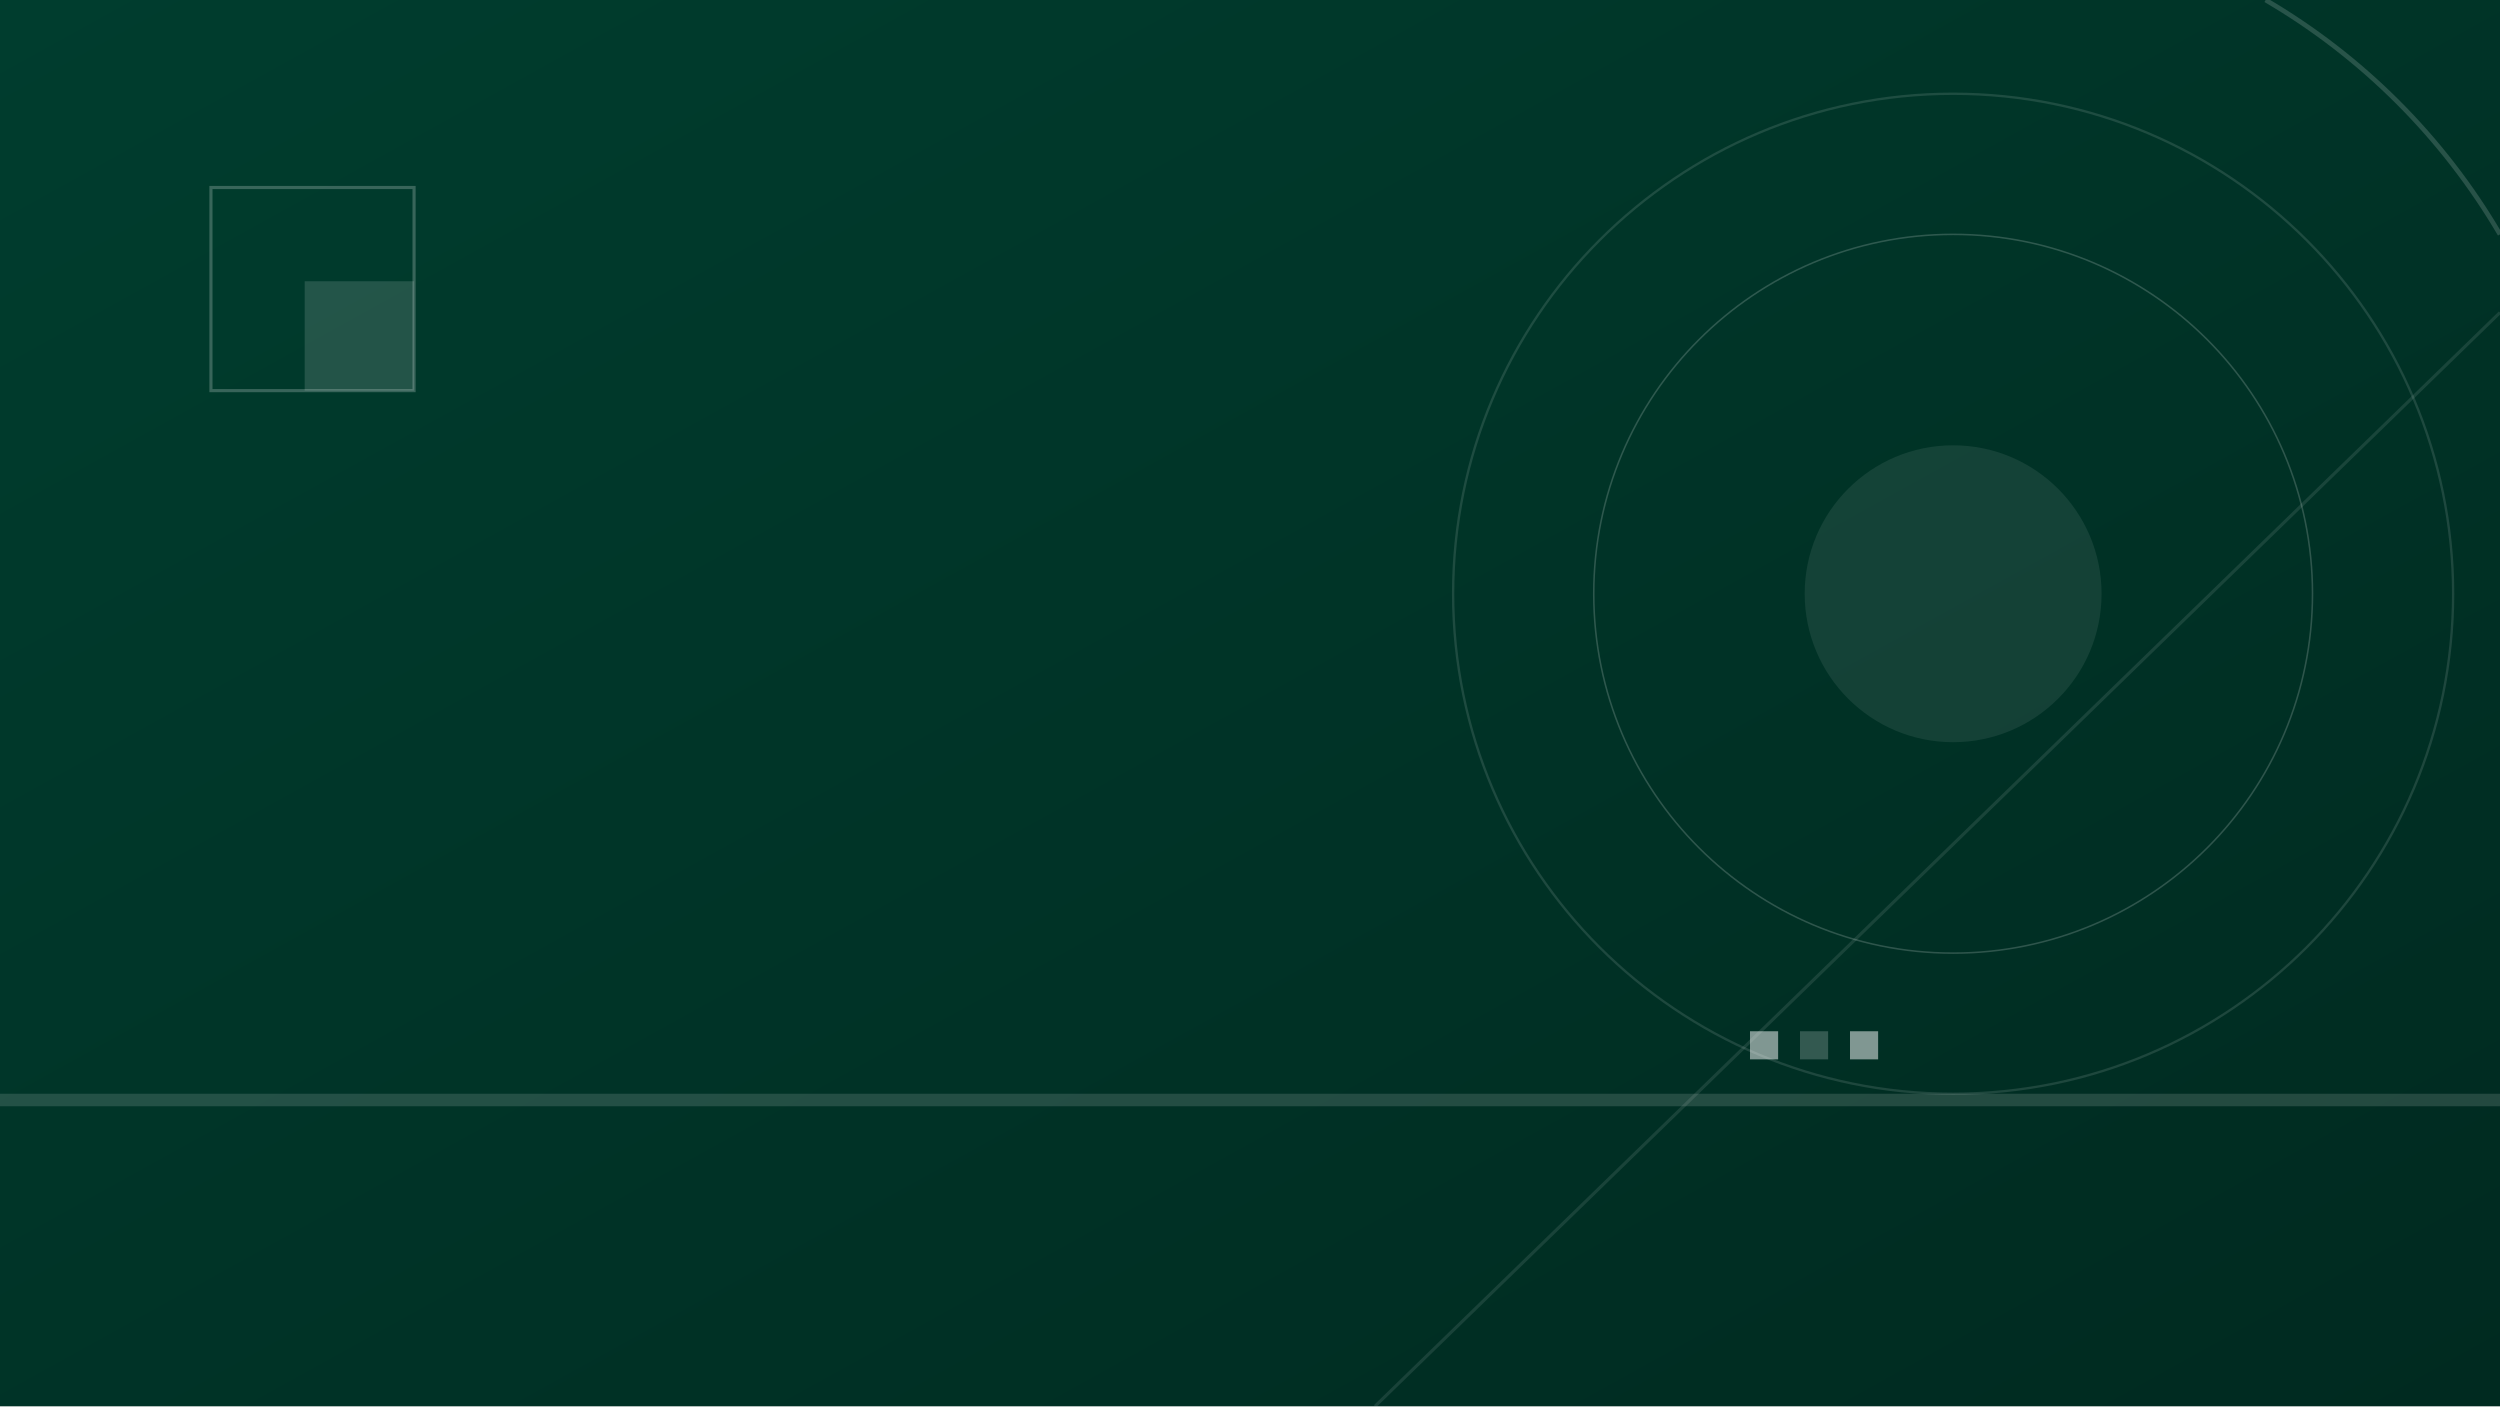
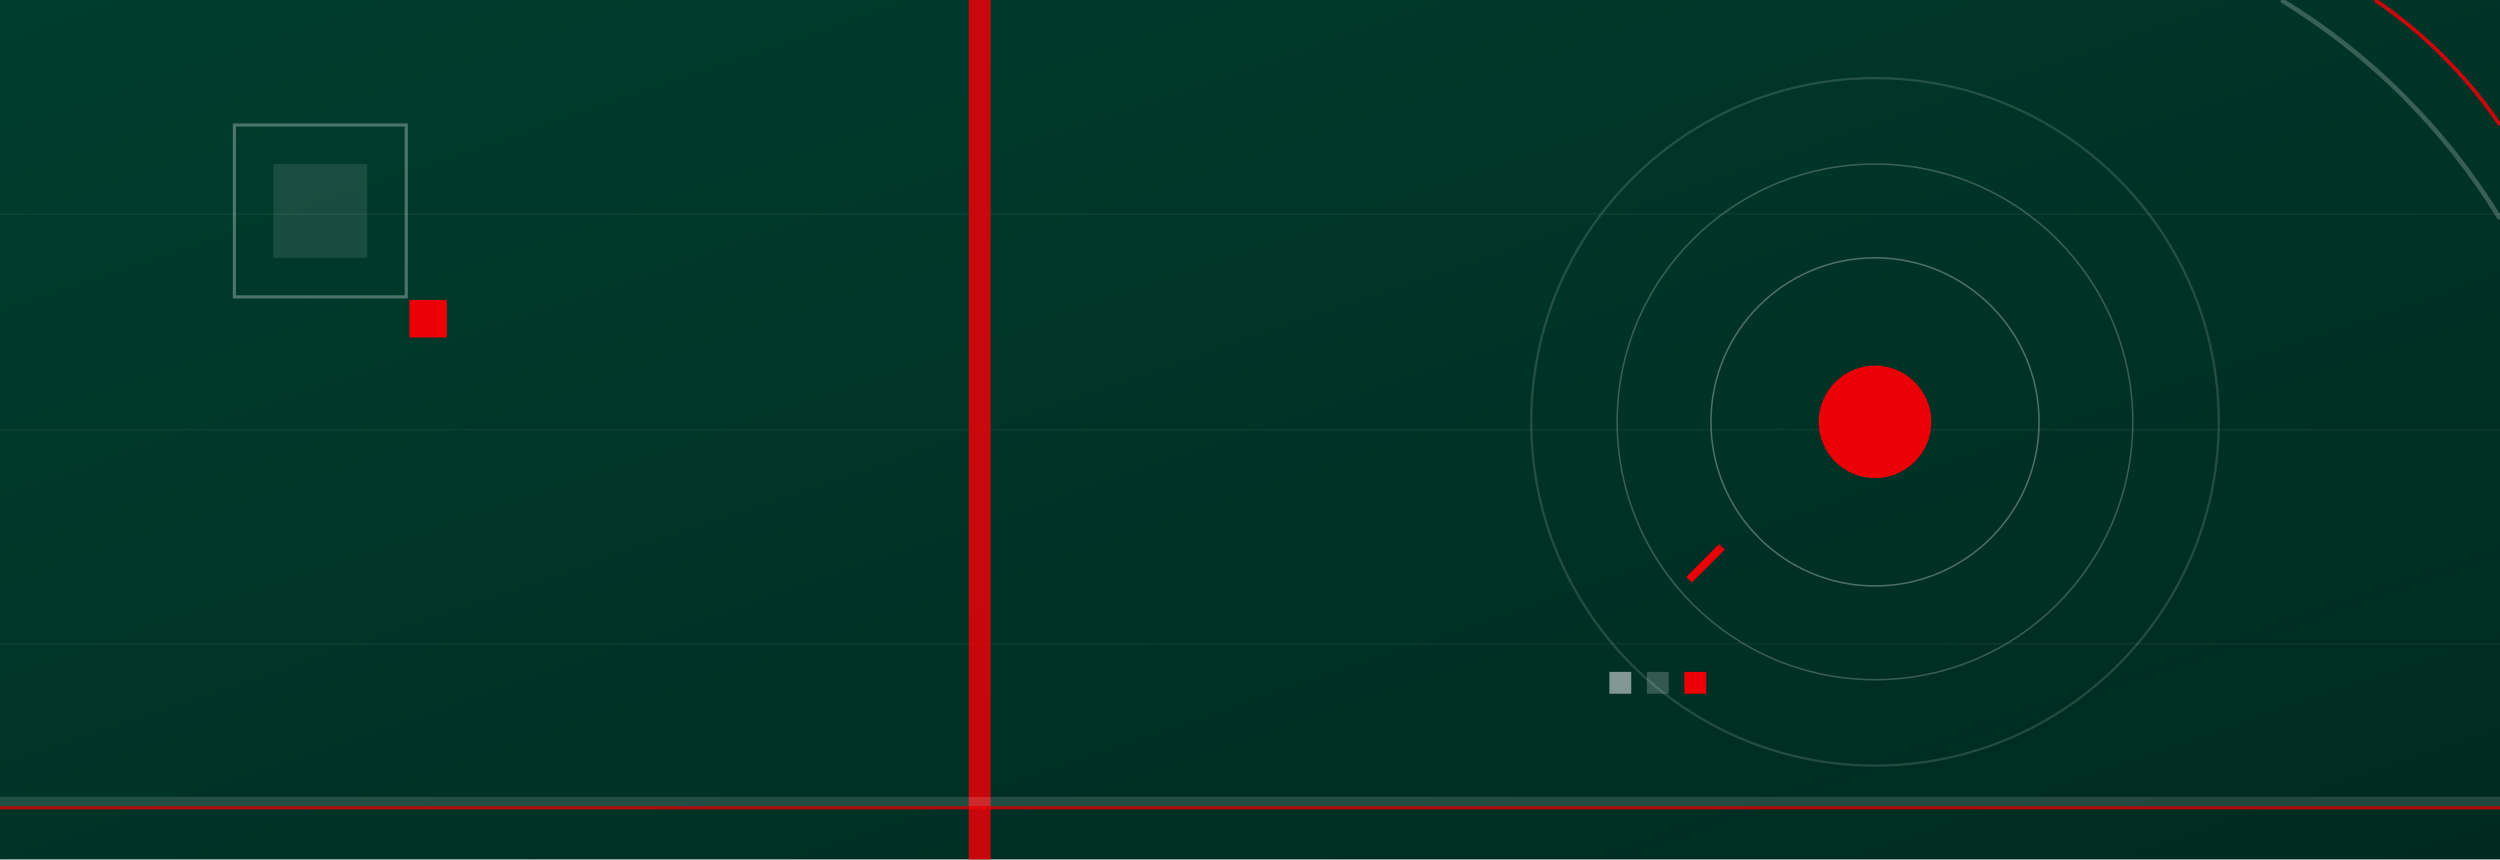
- <svg xmlns="http://www.w3.org/2000/svg" viewBox="0 0 1600 900" preserveAspectRatio="xMidYMid slice">
+ <svg xmlns="http://www.w3.org/2000/svg" viewBox="0 0 1600 550" preserveAspectRatio="xMidYMid slice">
  <defs>
    <linearGradient id="hero-base" x1="0" y1="0" x2="1" y2="1">
      <stop offset="0" stop-color="#003D2E" />
      <stop offset="1" stop-color="#002A20" />
    </linearGradient>
  </defs>
-   <rect width="1600" height="900" fill="url(#hero-base)" />
-   <circle cx="1250" cy="380" r="320" fill="none" stroke="#FFFFFF" stroke-opacity="0.12" stroke-width="1.5" />
-   <circle cx="1250" cy="380" r="230" fill="none" stroke="#FFFFFF" stroke-opacity="0.18" stroke-width="1" />
-   <circle cx="1250" cy="380" r="95" fill="#FFFFFF" fill-opacity="0.08" />
-   <line x1="880" y1="900" x2="1600" y2="200" stroke="#FFFFFF" stroke-opacity="0.1" stroke-width="2" />
-   <rect x="135" y="120" width="130" height="130" fill="none" stroke="#FFFFFF" stroke-opacity="0.22" stroke-width="2" />
-   <rect x="195" y="180" width="70" height="70" fill="#FFFFFF" fill-opacity="0.14" />
-   <rect x="0" y="700" width="1600" height="8" fill="#FFFFFF" fill-opacity="0.14" />
-   <rect x="1120" y="660" width="18" height="18" fill="#FFFFFF" fill-opacity="0.5" />
-   <rect x="1152" y="660" width="18" height="18" fill="#FFFFFF" fill-opacity="0.2" />
-   <rect x="1184" y="660" width="18" height="18" fill="#FFFFFF" fill-opacity="0.5" />
-   <path d="M 1450 0 A 420 420 0 0 1 1600 150" fill="none" stroke="#FFFFFF" stroke-opacity="0.16" stroke-width="3" />
+   <rect width="1600" height="550" fill="url(#hero-base)" />
+   <g stroke="#FFFFFF" stroke-opacity="0.05">
+     <line x1="0" y1="137" x2="1600" y2="137" />
+     <line x1="0" y1="275" x2="1600" y2="275" />
+     <line x1="0" y1="412" x2="1600" y2="412" />
+   </g>
+   <rect x="150" y="80" width="110" height="110" fill="none" stroke="#FFFFFF" stroke-opacity="0.3" stroke-width="2" />
+   <rect x="175" y="105" width="60" height="60" fill="#FFFFFF" fill-opacity="0.1" />
+   <rect x="262" y="192" width="24" height="24" fill="#EB0008" />
+   <rect x="620" y="0" width="14" height="550" fill="#EB0008" fill-opacity="0.85" />
+   <circle cx="1200" cy="270" r="220" fill="none" stroke="#FFFFFF" stroke-opacity="0.14" stroke-width="1.5" />
+   <circle cx="1200" cy="270" r="165" fill="none" stroke="#FFFFFF" stroke-opacity="0.22" stroke-width="1" />
+   <circle cx="1200" cy="270" r="105" fill="none" stroke="#FFFFFF" stroke-opacity="0.3" stroke-width="1" />
+   <circle cx="1200" cy="270" r="36" fill="#EB0008" />
+   <line x1="1081" y1="371" x2="1102" y2="350" stroke="#EB0008" stroke-width="5" />
+   <rect x="1030" y="430" width="14" height="14" fill="#FFFFFF" fill-opacity="0.5" />
+   <rect x="1054" y="430" width="14" height="14" fill="#FFFFFF" fill-opacity="0.2" />
+   <rect x="1078" y="430" width="14" height="14" fill="#EB0008" />
+   <path d="M 1460 0 A 420 420 0 0 1 1600 140" fill="none" stroke="#FFFFFF" stroke-opacity="0.22" stroke-width="3" />
+   <path d="M 1520 0 A 300 300 0 0 1 1600 80" fill="none" stroke="#EB0008" stroke-opacity="0.85" stroke-width="2.5" />
+   <rect x="0" y="510" width="1600" height="6" fill="#FFFFFF" fill-opacity="0.14" />
+   <rect x="0" y="516" width="1600" height="2" fill="#EB0008" fill-opacity="0.75" />
</svg>
